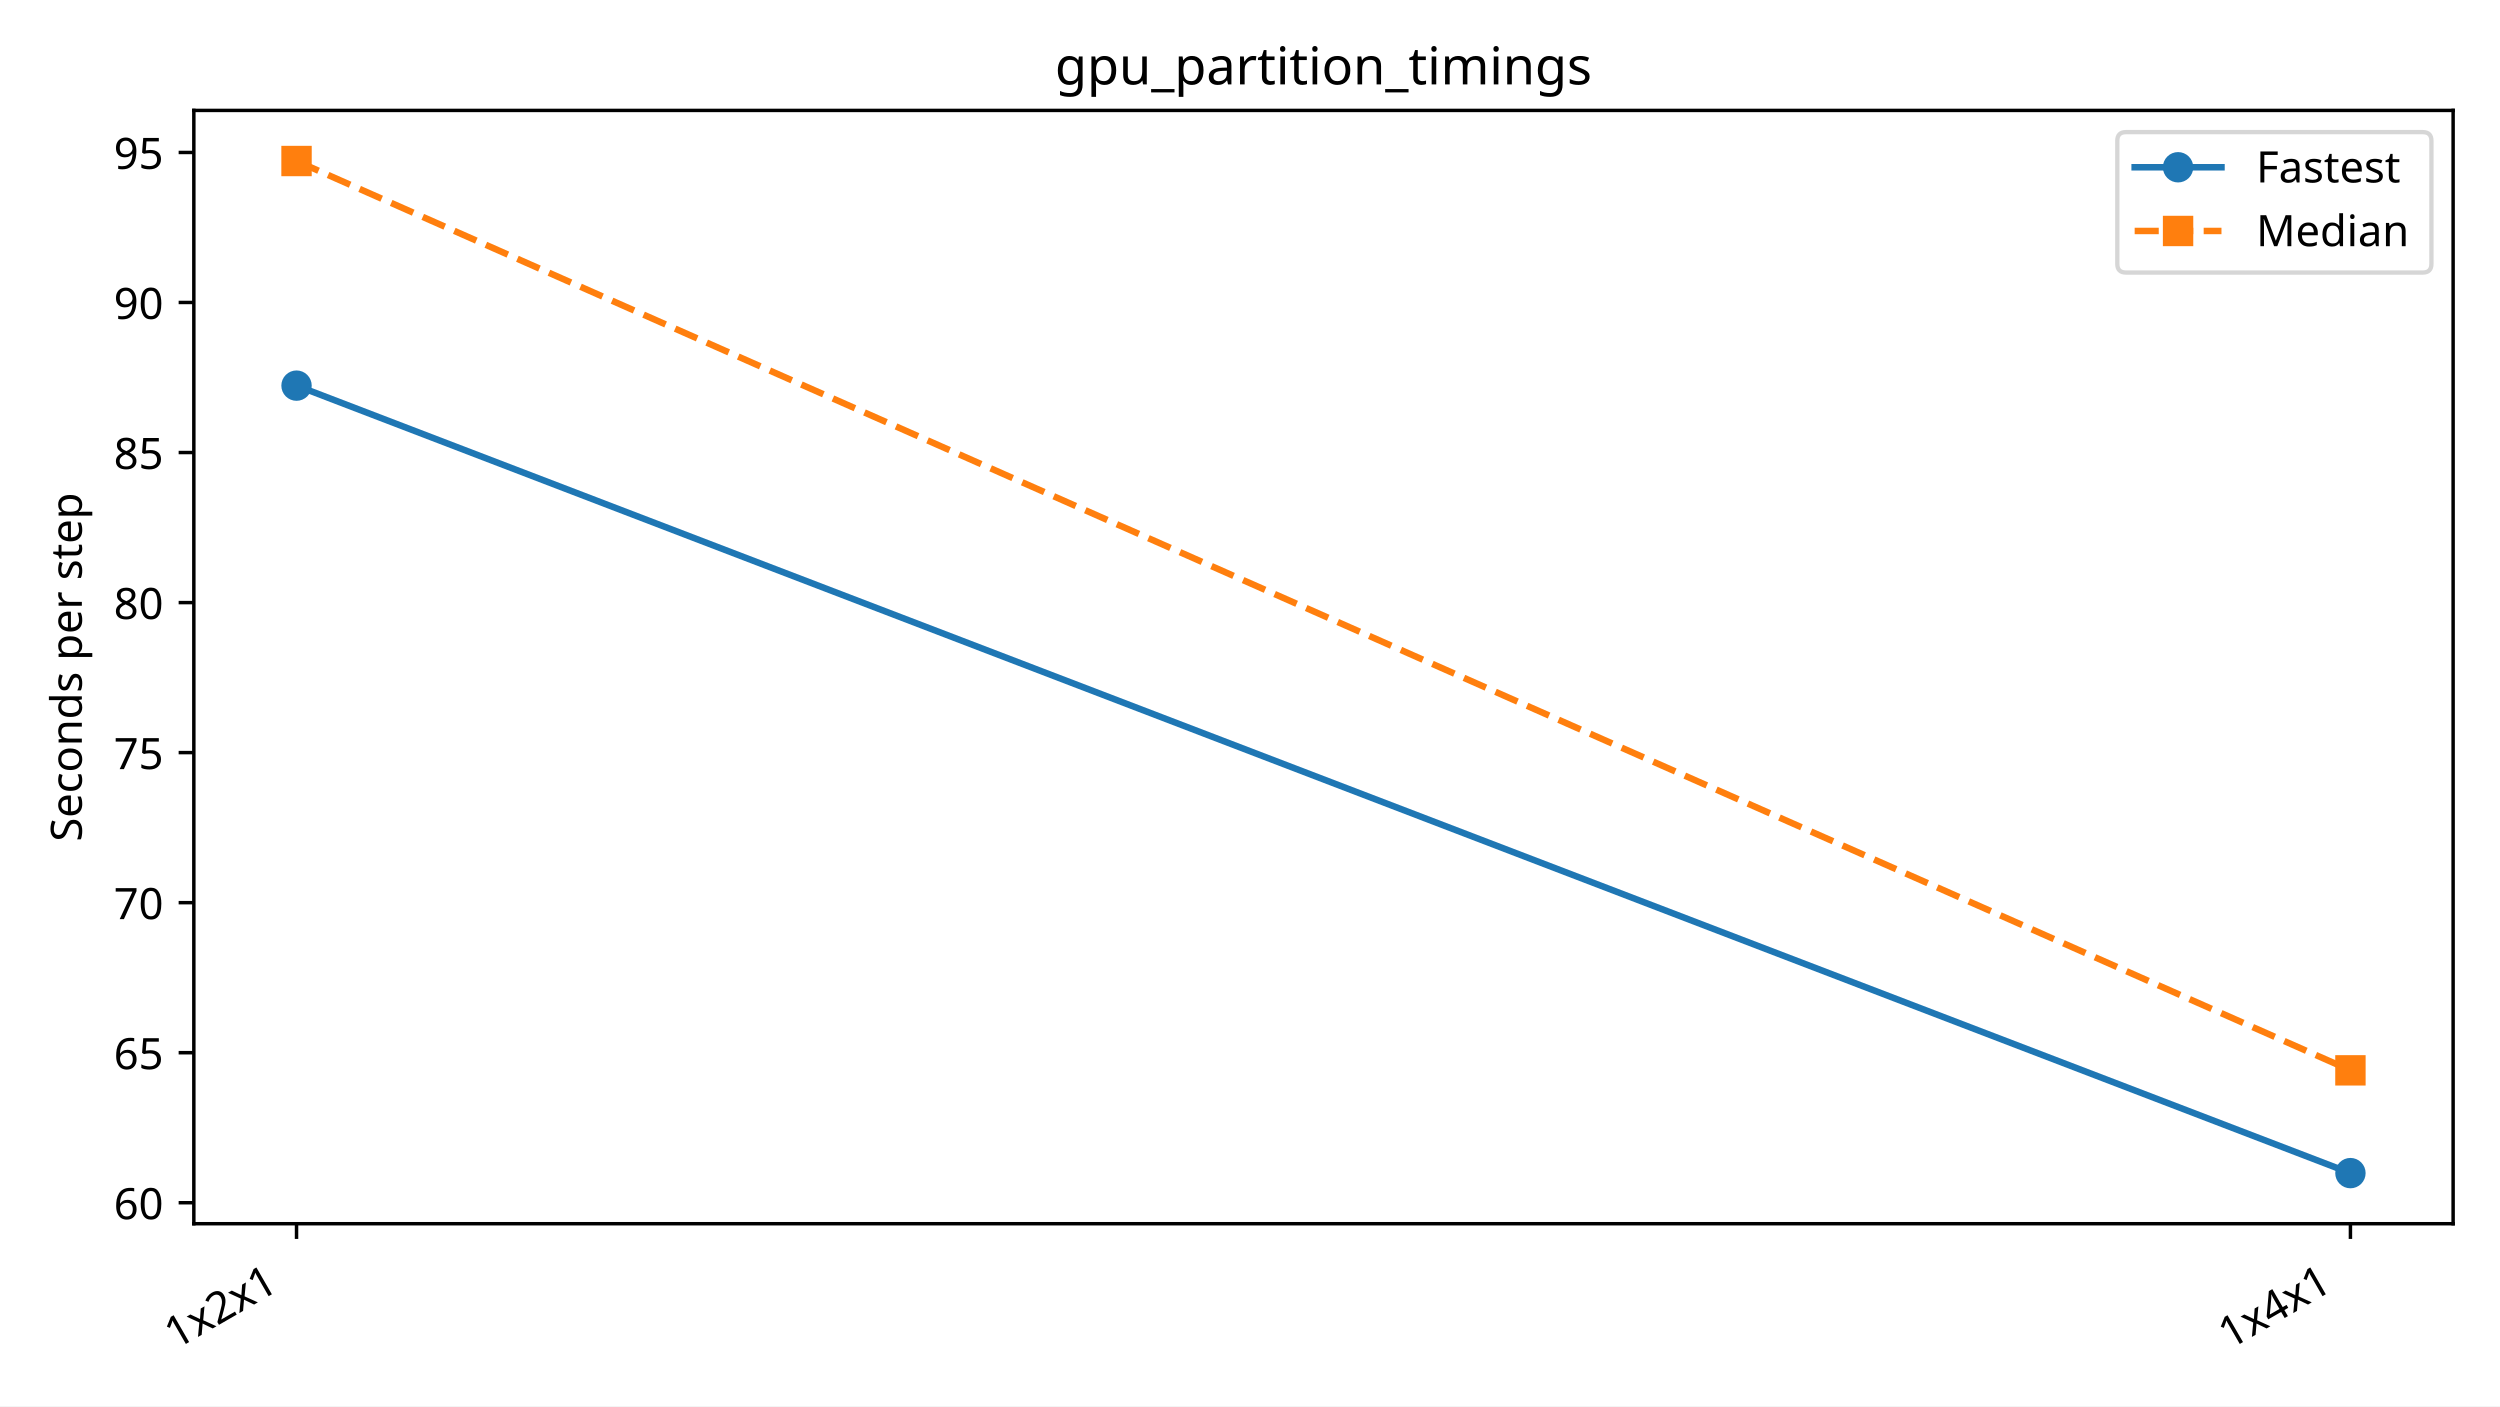
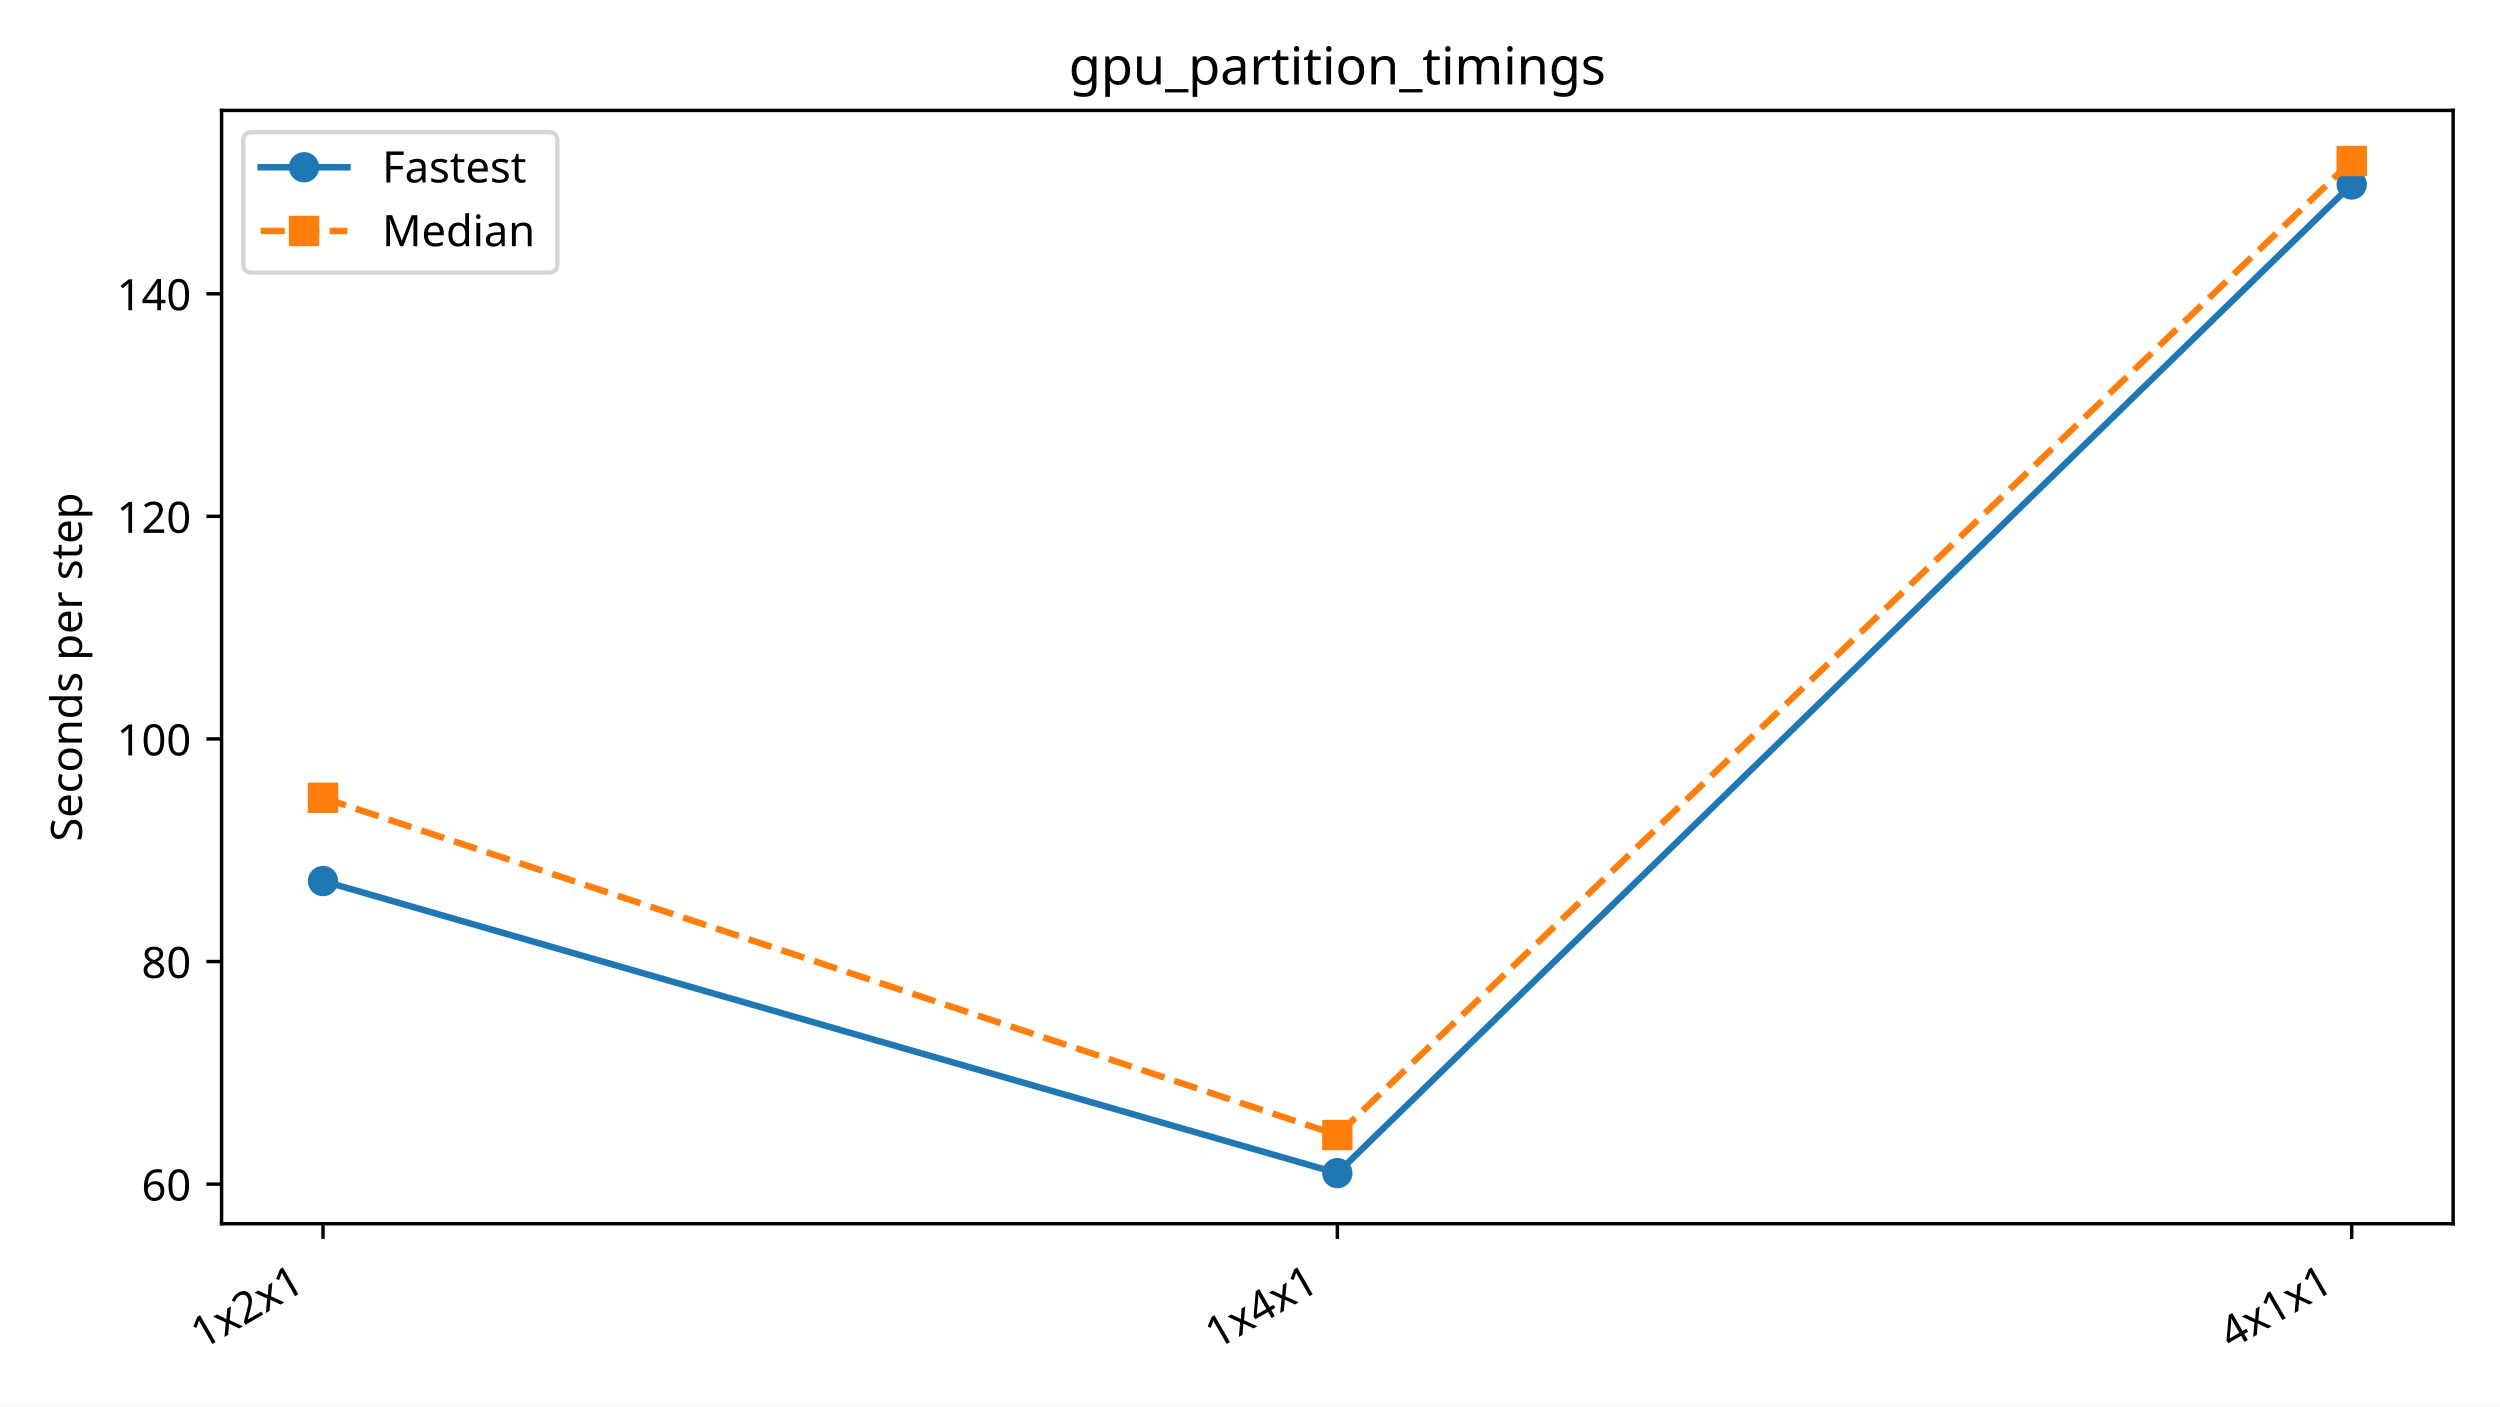
<svg xmlns="http://www.w3.org/2000/svg" xmlns:xlink="http://www.w3.org/1999/xlink" width="576pt" height="324pt" viewBox="0 0 576 324" version="1.1">
  <defs>
    <style type="text/css">*{stroke-linejoin: round; stroke-linecap: butt}</style>
  </defs>
  <g id="figure_1">
    <g id="patch_1">
      <path d="M 0 324 L 576 324 L 576 0 L 0 0 z " style="fill: #ffffff" />
    </g>
    <g id="axes_1">
      <g id="patch_2">
-         <path d="M 44.66 281.945 L 565.2 281.945 L 565.2 25.44 L 44.66 25.44 z " style="fill: #ffffff" />
+         <path d="M 51.05 281.945 L 565.2 281.945 L 565.2 25.44 L 51.05 25.44 z " style="fill: #ffffff" />
      </g>
      <g id="matplotlib.axis_1">
        <g id="xtick_1">
          <g id="line2d_1">
            <defs>
              <path id="m915a4b6a7f" d="M 0 0 L 0 3.5 " style="stroke: #000000; stroke-width: 0.8" />
            </defs>
            <g>
-               <use xlink:href="#m915a4b6a7f" x="68.321" y="281.945" style="stroke: #000000; stroke-width: 0.8" />
+               <use xlink:href="#m915a4b6a7f" x="74.42" y="281.945" style="stroke: #000000; stroke-width: 0.8" />
            </g>
          </g>
          <g id="text_1">
-             <text style="font: 10px 'sans-serif'" transform="translate(40.49923 310.9884)rotate(-30)">1x2x1</text>
+             <text style="font: 10px 'sans-serif'" transform="translate(46.59878 310.9884)rotate(-30)">1x2x1</text>
          </g>
        </g>
        <g id="xtick_2">
          <g id="line2d_2">
            <g>
-               <use xlink:href="#m915a4b6a7f" x="541.539" y="281.945" style="stroke: #000000; stroke-width: 0.8" />
+               <use xlink:href="#m915a4b6a7f" x="308.125" y="281.945" style="stroke: #000000; stroke-width: 0.8" />
            </g>
          </g>
          <g id="text_2">
-             <text style="font: 10px 'sans-serif'" transform="translate(513.7174 310.9884)rotate(-30)">1x4x1</text>
+             <text style="font: 10px 'sans-serif'" transform="translate(280.3033 310.9884)rotate(-30)">1x4x1</text>
+           </g>
+         </g>
+         <g id="xtick_3">
+           <g id="line2d_3">
+             <g>
+               <use xlink:href="#m915a4b6a7f" x="541.83" y="281.945" style="stroke: #000000; stroke-width: 0.8" />
+             </g>
+           </g>
+           <g id="text_3">
+             <text style="font: 10px 'sans-serif'" transform="translate(514.0079 310.9884)rotate(-30)">4x1x1</text>
          </g>
        </g>
      </g>
      <g id="matplotlib.axis_2">
        <g id="ytick_1">
-           <g id="line2d_3">
+           <g id="line2d_4">
            <defs>
              <path id="mc665064905" d="M 0 0 L -3.5 0 " style="stroke: #000000; stroke-width: 0.8" />
            </defs>
            <g>
-               <use xlink:href="#mc665064905" x="44.66" y="277.112" style="stroke: #000000; stroke-width: 0.8" />
+               <use xlink:href="#mc665064905" x="51.05" y="272.818" style="stroke: #000000; stroke-width: 0.8" />
            </g>
          </g>
-           <g id="text_3">
-             <text style="font: 10px 'sans-serif'; text-anchor: end" x="37.66" y="280.911" transform="rotate(-0, 37.66, 280.9112)">60</text>
+           <g id="text_4">
+             <text style="font: 10px 'sans-serif'; text-anchor: end" x="44.05" y="276.617" transform="rotate(-0, 44.05, 276.6168)">60</text>
          </g>
        </g>
        <g id="ytick_2">
-           <g id="line2d_4">
+           <g id="line2d_5">
            <g>
-               <use xlink:href="#mc665064905" x="44.66" y="242.542" style="stroke: #000000; stroke-width: 0.8" />
+               <use xlink:href="#mc665064905" x="51.05" y="221.534" style="stroke: #000000; stroke-width: 0.8" />
            </g>
          </g>
-           <g id="text_4">
-             <text style="font: 10px 'sans-serif'; text-anchor: end" x="37.66" y="246.341" transform="rotate(-0, 37.66, 246.3411)">65</text>
+           <g id="text_5">
+             <text style="font: 10px 'sans-serif'; text-anchor: end" x="44.05" y="225.334" transform="rotate(-0, 44.05, 225.3336)">80</text>
          </g>
        </g>
        <g id="ytick_3">
-           <g id="line2d_5">
+           <g id="line2d_6">
            <g>
-               <use xlink:href="#mc665064905" x="44.66" y="207.972" style="stroke: #000000; stroke-width: 0.8" />
+               <use xlink:href="#mc665064905" x="51.05" y="170.251" style="stroke: #000000; stroke-width: 0.8" />
            </g>
          </g>
-           <g id="text_5">
-             <text style="font: 10px 'sans-serif'; text-anchor: end" x="37.66" y="211.771" transform="rotate(-0, 37.66, 211.7711)">70</text>
+           <g id="text_6">
+             <text style="font: 10px 'sans-serif'; text-anchor: end" x="44.05" y="174.05" transform="rotate(-0, 44.05, 174.0503)">100</text>
          </g>
        </g>
        <g id="ytick_4">
-           <g id="line2d_6">
+           <g id="line2d_7">
            <g>
-               <use xlink:href="#mc665064905" x="44.66" y="173.402" style="stroke: #000000; stroke-width: 0.8" />
+               <use xlink:href="#mc665064905" x="51.05" y="118.968" style="stroke: #000000; stroke-width: 0.8" />
            </g>
          </g>
-           <g id="text_6">
-             <text style="font: 10px 'sans-serif'; text-anchor: end" x="37.66" y="177.201" transform="rotate(-0, 37.66, 177.2011)">75</text>
+           <g id="text_7">
+             <text style="font: 10px 'sans-serif'; text-anchor: end" x="44.05" y="122.767" transform="rotate(-0, 44.05, 122.767)">120</text>
          </g>
        </g>
        <g id="ytick_5">
-           <g id="line2d_7">
-             <g>
-               <use xlink:href="#mc665064905" x="44.66" y="138.832" style="stroke: #000000; stroke-width: 0.8" />
-             </g>
-           </g>
-           <g id="text_7">
-             <text style="font: 10px 'sans-serif'; text-anchor: end" x="37.66" y="142.631" transform="rotate(-0, 37.66, 142.6311)">80</text>
-           </g>
-         </g>
-         <g id="ytick_6">
          <g id="line2d_8">
            <g>
-               <use xlink:href="#mc665064905" x="44.66" y="104.262" style="stroke: #000000; stroke-width: 0.8" />
+               <use xlink:href="#mc665064905" x="51.05" y="67.685" style="stroke: #000000; stroke-width: 0.8" />
            </g>
          </g>
          <g id="text_8">
-             <text style="font: 10px 'sans-serif'; text-anchor: end" x="37.66" y="108.061" transform="rotate(-0, 37.66, 108.061)">85</text>
+             <text style="font: 10px 'sans-serif'; text-anchor: end" x="44.05" y="71.484" transform="rotate(-0, 44.05, 71.48379)">140</text>
          </g>
        </g>
-         <g id="ytick_7">
-           <g id="line2d_9">
-             <g>
-               <use xlink:href="#mc665064905" x="44.66" y="69.692" style="stroke: #000000; stroke-width: 0.8" />
-             </g>
-           </g>
-           <g id="text_9">
-             <text style="font: 10px 'sans-serif'; text-anchor: end" x="37.66" y="73.491" transform="rotate(-0, 37.66, 73.49101)">90</text>
-           </g>
-         </g>
-         <g id="ytick_8">
-           <g id="line2d_10">
-             <g>
-               <use xlink:href="#mc665064905" x="44.66" y="35.122" style="stroke: #000000; stroke-width: 0.8" />
-             </g>
-           </g>
-           <g id="text_10">
-             <text style="font: 10px 'sans-serif'; text-anchor: end" x="37.66" y="38.921" transform="rotate(-0, 37.66, 38.92098)">95</text>
-           </g>
-         </g>
-         <g id="text_11">
-           <text style="font: 10px 'sans-serif'; text-anchor: middle" x="18.855" y="153.693" transform="rotate(-90, 18.85531, 153.6927)">Seconds per step</text>
+         <g id="text_9">
+           <text style="font: 10px 'sans-serif'; text-anchor: middle" x="18.883" y="153.693" transform="rotate(-90, 18.88281, 153.6927)">Seconds per step</text>
        </g>
      </g>
-       <g id="line2d_11">
-         <path d="M 68.321 88.85 L 541.539 270.286 " clip-path="url(#pbc9bed523b)" style="fill: none; stroke: #1f77b4; stroke-width: 1.5; stroke-linecap: square" />
+       <g id="line2d_9">
+         <path d="M 74.42 202.998 L 308.125 270.286 L 541.83 42.503 " clip-path="url(#p186e3b1fa9)" style="fill: none; stroke: #1f77b4; stroke-width: 1.5; stroke-linecap: square" />
        <defs>
          <path id="mfb15104b4f" d="M 0 3 C 0.796 3 1.559 2.684 2.121 2.121 C 2.684 1.559 3 0.796 3 0 C 3 -0.796 2.684 -1.559 2.121 -2.121 C 1.559 -2.684 0.796 -3 0 -3 C -0.796 -3 -1.559 -2.684 -2.121 -2.121 C -2.684 -1.559 -3 -0.796 -3 0 C -3 0.796 -2.684 1.559 -2.121 2.121 C -1.559 2.684 -0.796 3 0 3 z " style="stroke: #1f77b4" />
        </defs>
-         <g clip-path="url(#pbc9bed523b)">
-           <use xlink:href="#mfb15104b4f" x="68.321" y="88.85" style="fill: #1f77b4; stroke: #1f77b4" />
-           <use xlink:href="#mfb15104b4f" x="541.539" y="270.286" style="fill: #1f77b4; stroke: #1f77b4" />
+         <g clip-path="url(#p186e3b1fa9)">
+           <use xlink:href="#mfb15104b4f" x="74.42" y="202.998" style="fill: #1f77b4; stroke: #1f77b4" />
+           <use xlink:href="#mfb15104b4f" x="308.125" y="270.286" style="fill: #1f77b4; stroke: #1f77b4" />
+           <use xlink:href="#mfb15104b4f" x="541.83" y="42.503" style="fill: #1f77b4; stroke: #1f77b4" />
        </g>
      </g>
-       <g id="line2d_12">
-         <path d="M 68.321 37.099 L 541.539 246.608 " clip-path="url(#pbc9bed523b)" style="fill: none; stroke-dasharray: 5.55,2.4; stroke-dashoffset: 0; stroke: #ff7f0e; stroke-width: 1.5" />
+       <g id="line2d_10">
+         <path d="M 74.42 183.805 L 308.125 261.505 L 541.83 37.099 " clip-path="url(#p186e3b1fa9)" style="fill: none; stroke-dasharray: 5.55,2.4; stroke-dashoffset: 0; stroke: #ff7f0e; stroke-width: 1.5" />
        <defs>
          <path id="m5a906554f0" d="M -3 3 L 3 3 L 3 -3 L -3 -3 z " style="stroke: #ff7f0e; stroke-linejoin: miter" />
        </defs>
-         <g clip-path="url(#pbc9bed523b)">
-           <use xlink:href="#m5a906554f0" x="68.321" y="37.099" style="fill: #ff7f0e; stroke: #ff7f0e; stroke-linejoin: miter" />
-           <use xlink:href="#m5a906554f0" x="541.539" y="246.608" style="fill: #ff7f0e; stroke: #ff7f0e; stroke-linejoin: miter" />
+         <g clip-path="url(#p186e3b1fa9)">
+           <use xlink:href="#m5a906554f0" x="74.42" y="183.805" style="fill: #ff7f0e; stroke: #ff7f0e; stroke-linejoin: miter" />
+           <use xlink:href="#m5a906554f0" x="308.125" y="261.505" style="fill: #ff7f0e; stroke: #ff7f0e; stroke-linejoin: miter" />
+           <use xlink:href="#m5a906554f0" x="541.83" y="37.099" style="fill: #ff7f0e; stroke: #ff7f0e; stroke-linejoin: miter" />
        </g>
      </g>
      <g id="patch_3">
-         <path d="M 44.66 281.945 L 44.66 25.44 " style="fill: none; stroke: #000000; stroke-width: 0.8; stroke-linejoin: miter; stroke-linecap: square" />
+         <path d="M 51.05 281.945 L 51.05 25.44 " style="fill: none; stroke: #000000; stroke-width: 0.8; stroke-linejoin: miter; stroke-linecap: square" />
      </g>
      <g id="patch_4">
        <path d="M 565.2 281.945 L 565.2 25.44 " style="fill: none; stroke: #000000; stroke-width: 0.8; stroke-linejoin: miter; stroke-linecap: square" />
      </g>
      <g id="patch_5">
-         <path d="M 44.66 281.945 L 565.2 281.945 " style="fill: none; stroke: #000000; stroke-width: 0.8; stroke-linejoin: miter; stroke-linecap: square" />
+         <path d="M 51.05 281.945 L 565.2 281.945 " style="fill: none; stroke: #000000; stroke-width: 0.8; stroke-linejoin: miter; stroke-linecap: square" />
      </g>
      <g id="patch_6">
-         <path d="M 44.66 25.44 L 565.2 25.44 " style="fill: none; stroke: #000000; stroke-width: 0.8; stroke-linejoin: miter; stroke-linecap: square" />
+         <path d="M 51.05 25.44 L 565.2 25.44 " style="fill: none; stroke: #000000; stroke-width: 0.8; stroke-linejoin: miter; stroke-linecap: square" />
      </g>
-       <g id="text_12">
-         <text style="font: 12px 'sans-serif'; text-anchor: middle" x="304.93" y="19.44" transform="rotate(-0, 304.93, 19.44)">gpu_partition_timings</text>
+       <g id="text_10">
+         <text style="font: 12px 'sans-serif'; text-anchor: middle" x="308.125" y="19.44" transform="rotate(-0, 308.125, 19.44)">gpu_partition_timings</text>
      </g>
      <g id="legend_1">
        <g id="patch_7">
-           <path d="M 489.827 62.796 L 558.2 62.796 Q 560.2 62.796 560.2 60.796 L 560.2 32.44 Q 560.2 30.44 558.2 30.44 L 489.827 30.44 Q 487.827 30.44 487.827 32.44 L 487.827 60.796 Q 487.827 62.796 489.827 62.796 z " style="fill: #ffffff; opacity: 0.8; stroke: #cccccc; stroke-linejoin: miter" />
+           <path d="M 58.05 62.796 L 126.423 62.796 Q 128.423 62.796 128.423 60.796 L 128.423 32.44 Q 128.423 30.44 126.423 30.44 L 58.05 30.44 Q 56.05 30.44 56.05 32.44 L 56.05 60.796 Q 56.05 62.796 58.05 62.796 z " style="fill: #ffffff; opacity: 0.8; stroke: #cccccc; stroke-linejoin: miter" />
        </g>
-         <g id="line2d_13">
-           <path d="M 491.827 38.538 L 501.827 38.538 L 511.827 38.538 " style="fill: none; stroke: #1f77b4; stroke-width: 1.5; stroke-linecap: square" />
+         <g id="line2d_11">
+           <path d="M 60.05 38.538 L 70.05 38.538 L 80.05 38.538 " style="fill: none; stroke: #1f77b4; stroke-width: 1.5; stroke-linecap: square" />
          <g>
-             <use xlink:href="#mfb15104b4f" x="501.827" y="38.538" style="fill: #1f77b4; stroke: #1f77b4" />
+             <use xlink:href="#mfb15104b4f" x="70.05" y="38.538" style="fill: #1f77b4; stroke: #1f77b4" />
          </g>
        </g>
-         <g id="text_13">
-           <text style="font: 10px 'sans-serif'; text-anchor: start" x="519.827" y="42.038" transform="rotate(-0, 519.8266, 42.03844)">Fastest</text>
+         <g id="text_11">
+           <text style="font: 10px 'sans-serif'; text-anchor: start" x="88.05" y="42.038" transform="rotate(-0, 88.05, 42.03844)">Fastest</text>
        </g>
-         <g id="line2d_14">
-           <path d="M 491.827 53.217 L 501.827 53.217 L 511.827 53.217 " style="fill: none; stroke-dasharray: 5.55,2.4; stroke-dashoffset: 0; stroke: #ff7f0e; stroke-width: 1.5" />
+         <g id="line2d_12">
+           <path d="M 60.05 53.217 L 70.05 53.217 L 80.05 53.217 " style="fill: none; stroke-dasharray: 5.55,2.4; stroke-dashoffset: 0; stroke: #ff7f0e; stroke-width: 1.5" />
          <g>
-             <use xlink:href="#m5a906554f0" x="501.827" y="53.217" style="fill: #ff7f0e; stroke: #ff7f0e; stroke-linejoin: miter" />
+             <use xlink:href="#m5a906554f0" x="70.05" y="53.217" style="fill: #ff7f0e; stroke: #ff7f0e; stroke-linejoin: miter" />
          </g>
        </g>
-         <g id="text_14">
-           <text style="font: 10px 'sans-serif'; text-anchor: start" x="519.827" y="56.717" transform="rotate(-0, 519.8266, 56.71656)">Median</text>
+         <g id="text_12">
+           <text style="font: 10px 'sans-serif'; text-anchor: start" x="88.05" y="56.717" transform="rotate(-0, 88.05, 56.71656)">Median</text>
        </g>
      </g>
    </g>
  </g>
  <defs>
-     <clipPath id="pbc9bed523b">
-       <rect x="44.66" y="25.44" width="520.54" height="256.505" />
+     <clipPath id="p186e3b1fa9">
+       <rect x="51.05" y="25.44" width="514.15" height="256.505" />
    </clipPath>
  </defs>
</svg>
